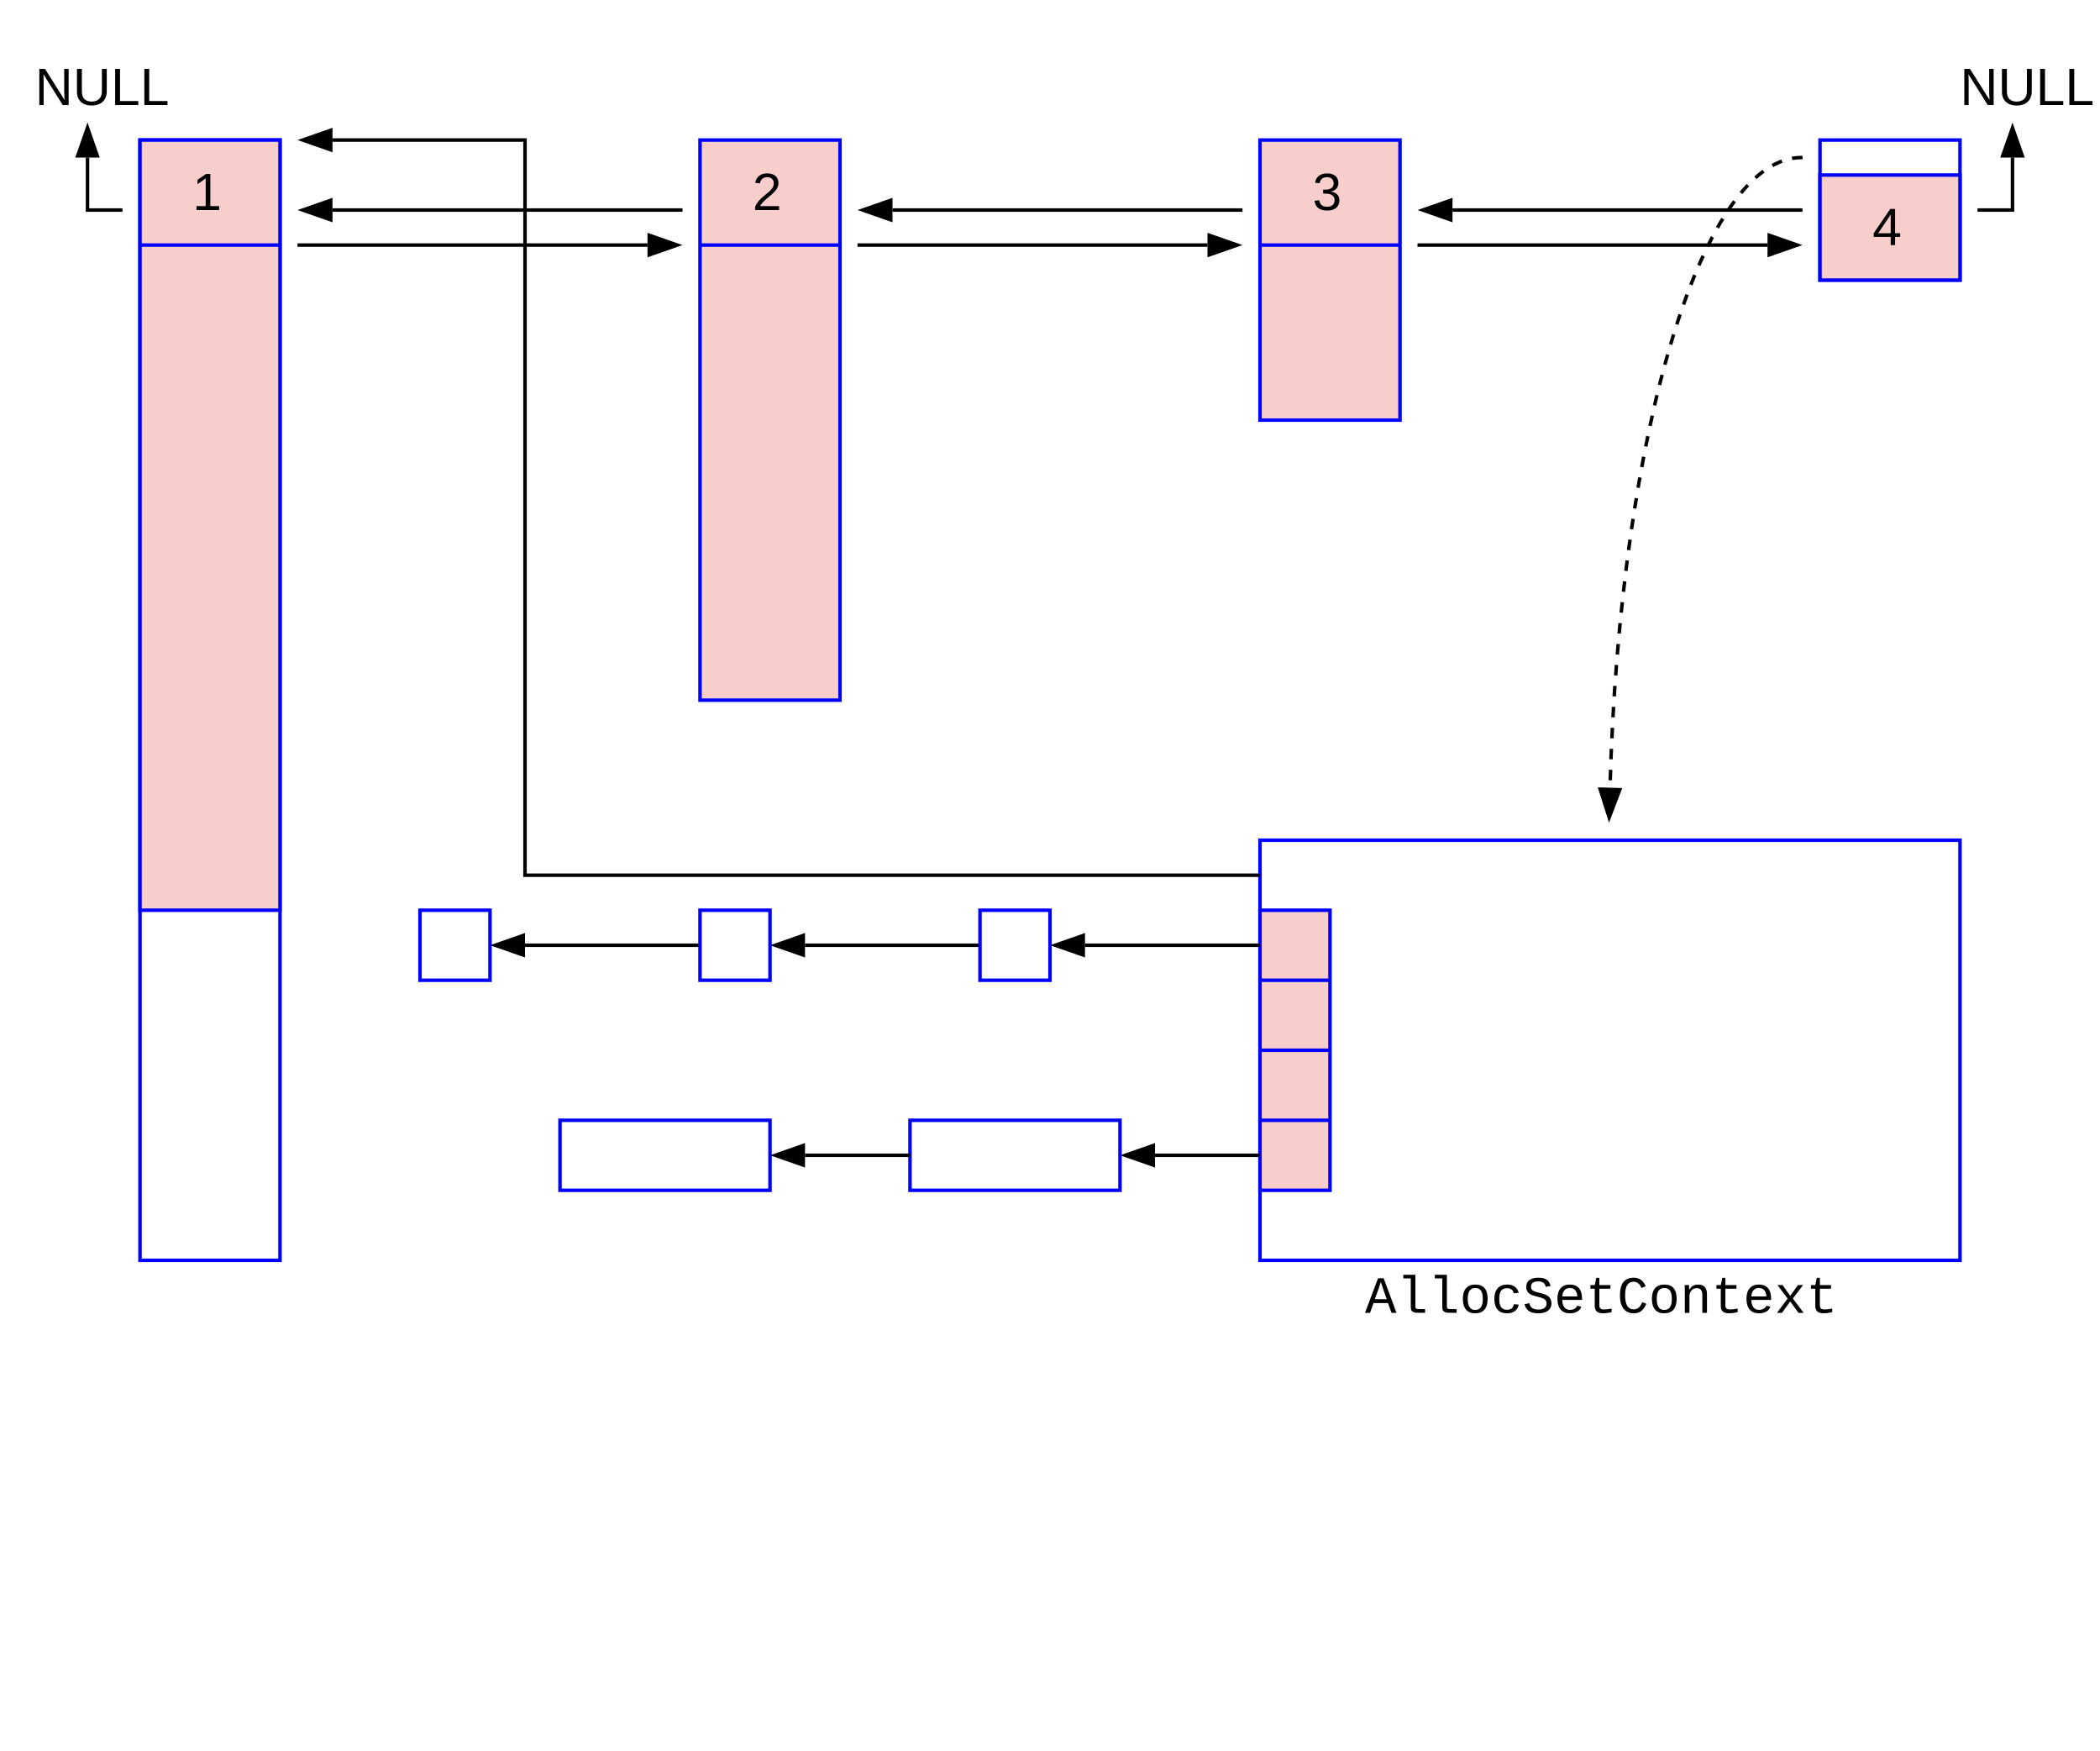
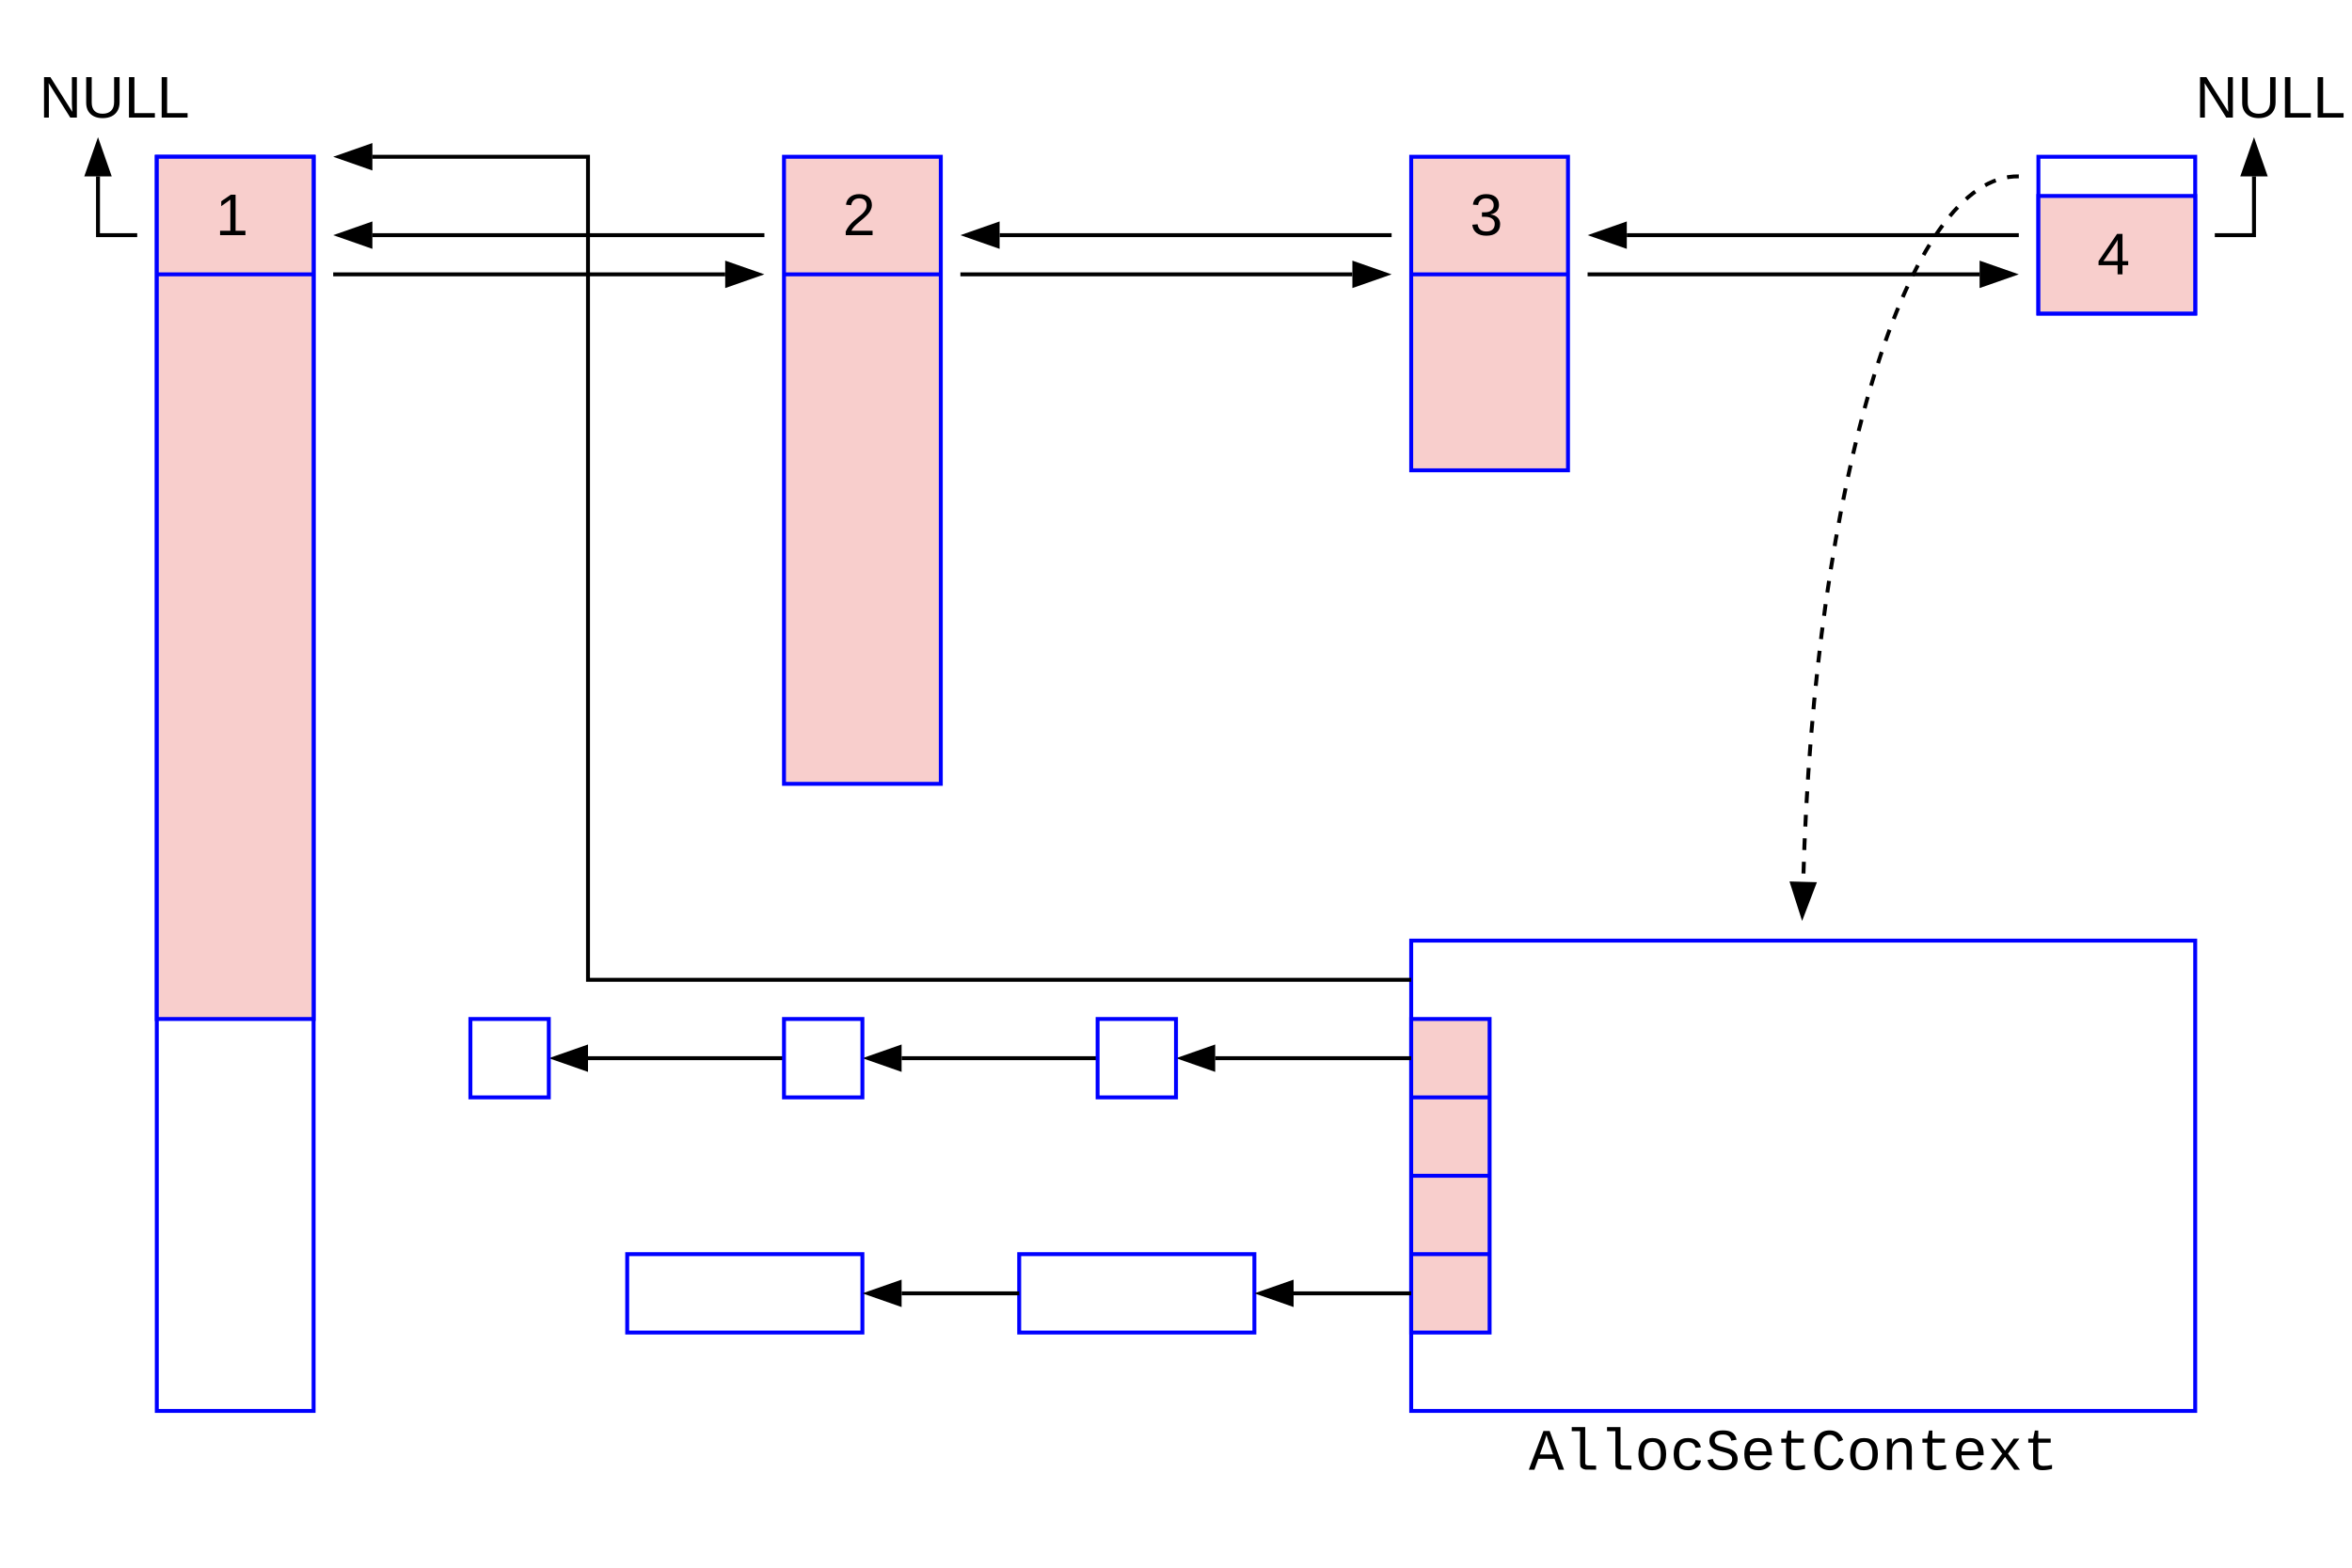
- <svg xmlns="http://www.w3.org/2000/svg" version="1.1" width="600" height="500">
+ <svg xmlns="http://www.w3.org/2000/svg" version="1.1" width="600" height="400">
  <defs>
    <marker id="arrowhead" markerWidth="10" markerHeight="7" refX="0" refY="3.5" orient="auto">
      <polygon points="0 0, 10 3.5, 0 7" />
    </marker>
  </defs>
  <text x="10" y="30" style="font-size:15px;font-family:'Arial'">NULL</text>
  <path d="M 35 60 h -10 v -15" stroke="#000000" stroke-width="1" fill="none" marker-end="url(#arrowhead)" />
  <rect x="520" y="40" width="40" height="40" style="fill:none;stroke:#0000FF;stroke-width:1" />
  <rect x="520" y="50" width="40" height="30" style="fill:rgb(248,206,204);stroke:#0000FF;stroke-width:1" />
  <path d="M 565 60 h 10 v -15" stroke="#000000" stroke-width="1" fill="none" marker-end="url(#arrowhead)" />
  <text x="560" y="30" style="font-size:15px;font-family:'Arial'">NULL</text>
  <path d="M 515 60 h -100" stroke="#000000" stroke-width="1" fill="none" marker-end="url(#arrowhead)" />
  <path d="M 355 60 h -100" stroke="#000000" stroke-width="1" fill="none" marker-end="url(#arrowhead)" />
  <path d="M 195 60 h -100" stroke="#000000" stroke-width="1" fill="none" marker-end="url(#arrowhead)" />
  <path d="M 85 70 h 100" stroke="#000000" stroke-width="1" fill="none" marker-end="url(#arrowhead)" />
  <path d="M 245 70 h 100" stroke="#000000" stroke-width="1" fill="none" marker-end="url(#arrowhead)" />
  <path d="M 405 70 h 100" stroke="#000000" stroke-width="1" fill="none" marker-end="url(#arrowhead)" />
  <rect x="360" y="40" width="40" height="80" style="fill:rgb(248,206,204);stroke:#0000FF;stroke-width:1" />
  <rect x="200" y="40" width="40" height="160" style="fill:rgb(248,206,204);stroke:#0000FF;stroke-width:1" />
  <rect x="40" y="40" width="40" height="320" style="fill:none;stroke:#0000FF;stroke-width:1" />
  <rect x="40" y="40" width="40" height="220" style="fill:rgb(248,206,204);stroke:#0000FF;stroke-width:1" />
  <text x="55" y="60" style="font-size:15px;font-family:'Arial'">1</text>
  <path d="M 40 70 h 40" stroke="#0000FF" stroke-width="1" fill="none" />
  <text x="215" y="60" style="font-size:15px;font-family:'Arial'">2</text>
  <path d="M 200 70 h 40" stroke="#0000FF" stroke-width="1" fill="none" />
  <text x="375" y="60" style="font-size:15px;font-family:'Arial'">3</text>
  <path d="M 360 70 h 40" stroke="#0000FF" stroke-width="1" fill="none" />
  <text x="535" y="70" style="font-size:15px;font-family:'Arial'">4</text>
  <rect x="360" y="240" width="200" height="120" style="fill:none;stroke:#0000FF;stroke-width:1" />
  <path d="M 360 250 H 150 V 40 H 95" stroke="#000000" stroke-width="1" fill="none" marker-end="url(#arrowhead)" />
  <rect x="360" y="260" width="20" height="80" style="fill:rgb(248,206,204);stroke:#0000FF;stroke-width:1" />
  <path d="M 360 280 h 20" stroke="#0000FF" stroke-width="1" fill="none" />
  <path d="M 360 300 h 20" stroke="#0000FF" stroke-width="1" fill="none" />
  <path d="M 360 320 h 20" stroke="#0000FF" stroke-width="1" fill="none" />
  <path d="M 360 270 h -50" stroke="#000000" stroke-width="1" fill="none" marker-end="url(#arrowhead)" />
  <path d="M 280 270 h -50" stroke="#000000" stroke-width="1" fill="none" marker-end="url(#arrowhead)" />
  <path d="M 200 270 h -50" stroke="#000000" stroke-width="1" fill="none" marker-end="url(#arrowhead)" />
  <rect x="280" y="260" width="20" height="20" style="fill:none;stroke:#0000FF;stroke-width:1" />
  <rect x="200" y="260" width="20" height="20" style="fill:none;stroke:#0000FF;stroke-width:1" />
  <rect x="120" y="260" width="20" height="20" style="fill:none;stroke:#0000FF;stroke-width:1" />
  <rect x="160" y="320" width="60" height="20" style="fill:none;stroke:#0000FF;stroke-width:1" />
  <rect x="260" y="320" width="60" height="20" style="fill:none;stroke:#0000FF;stroke-width:1" />
  <path d="M 360 330 h -30" stroke="#000000" stroke-width="1" fill="none" marker-end="url(#arrowhead)" />
  <path d="M 260 330 h -30" stroke="#000000" stroke-width="1" fill="none" marker-end="url(#arrowhead)" />
  <path d="M 515 45 A 55 200 0 0 0 460 225" stroke="#000000" stroke-dasharray="3,3" stroke-width="1" fill="none" marker-end="url(#arrowhead)" />
  <text x="390" y="375" style="font-size:15px;font-family:'Courier New'">AllocSetContext</text>
</svg>
